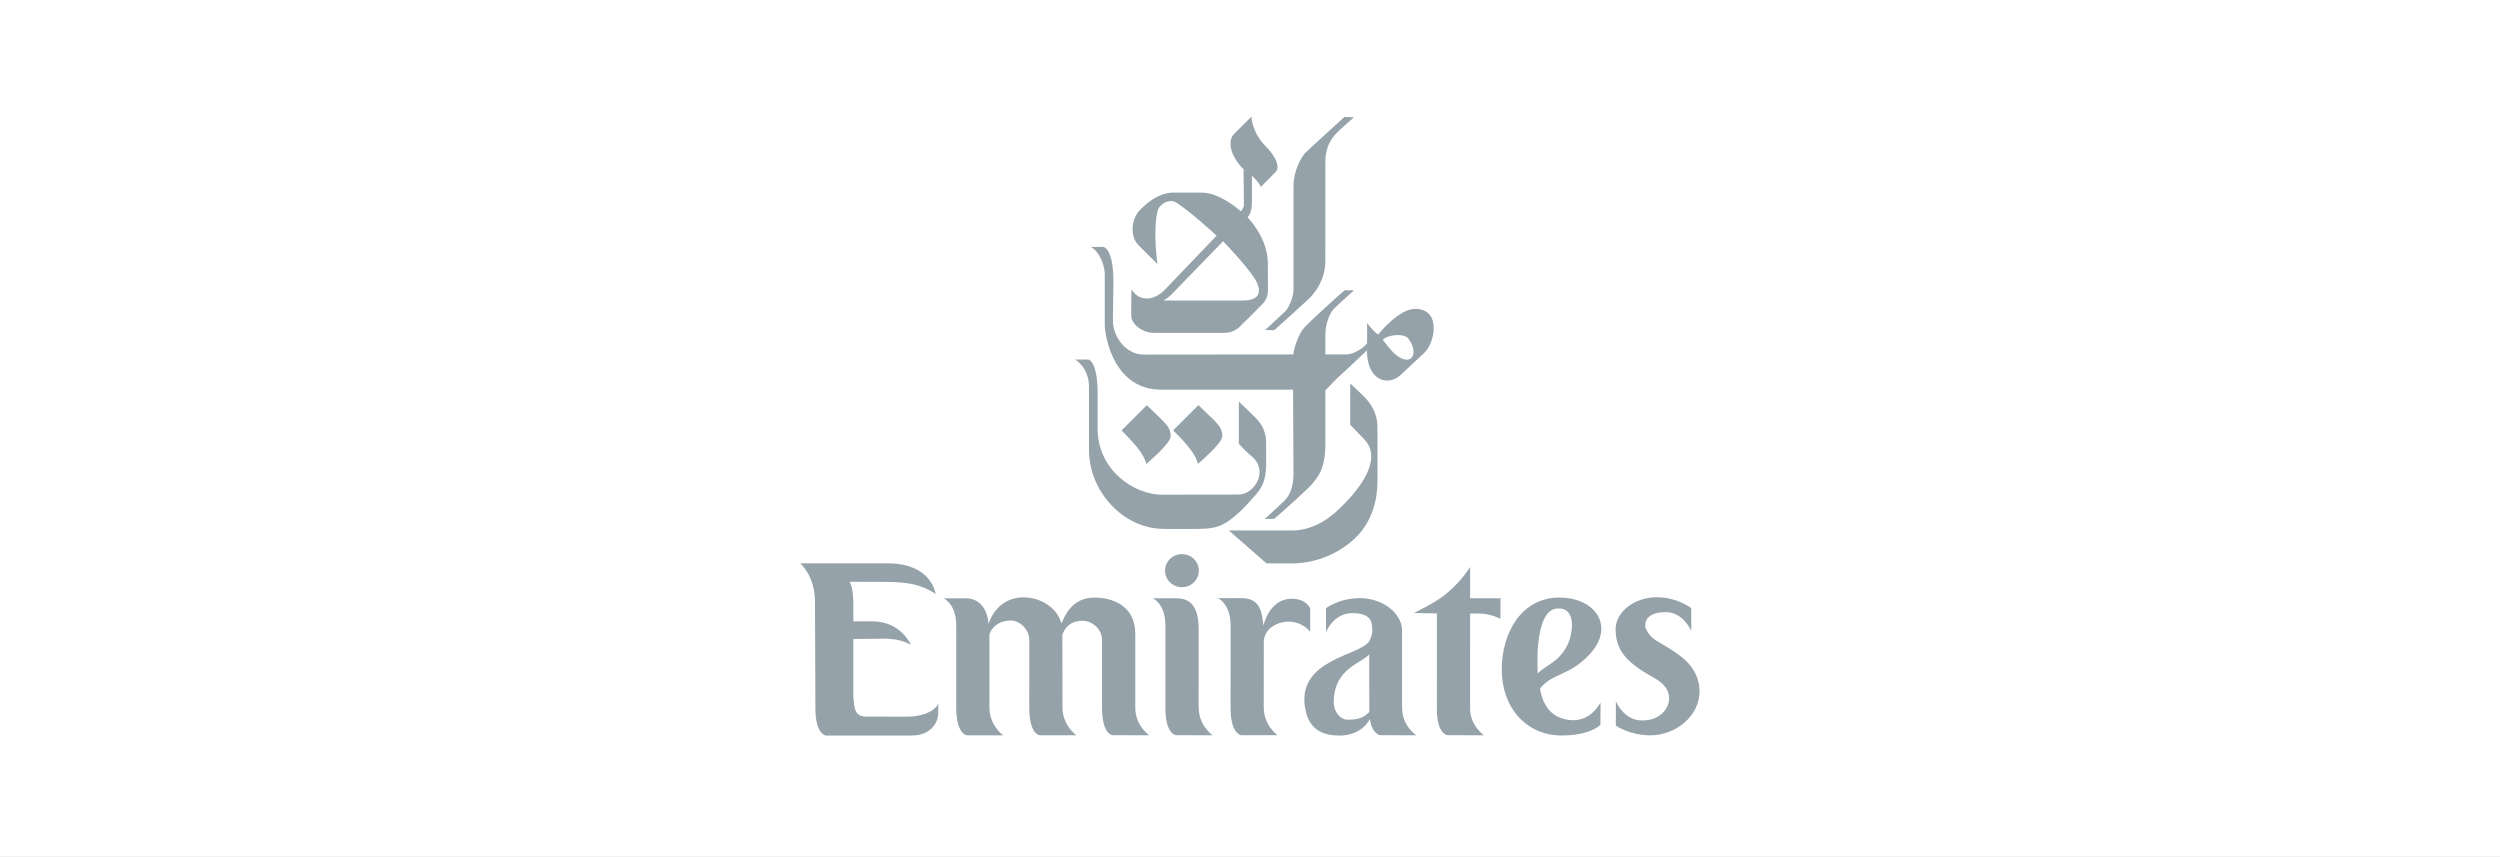
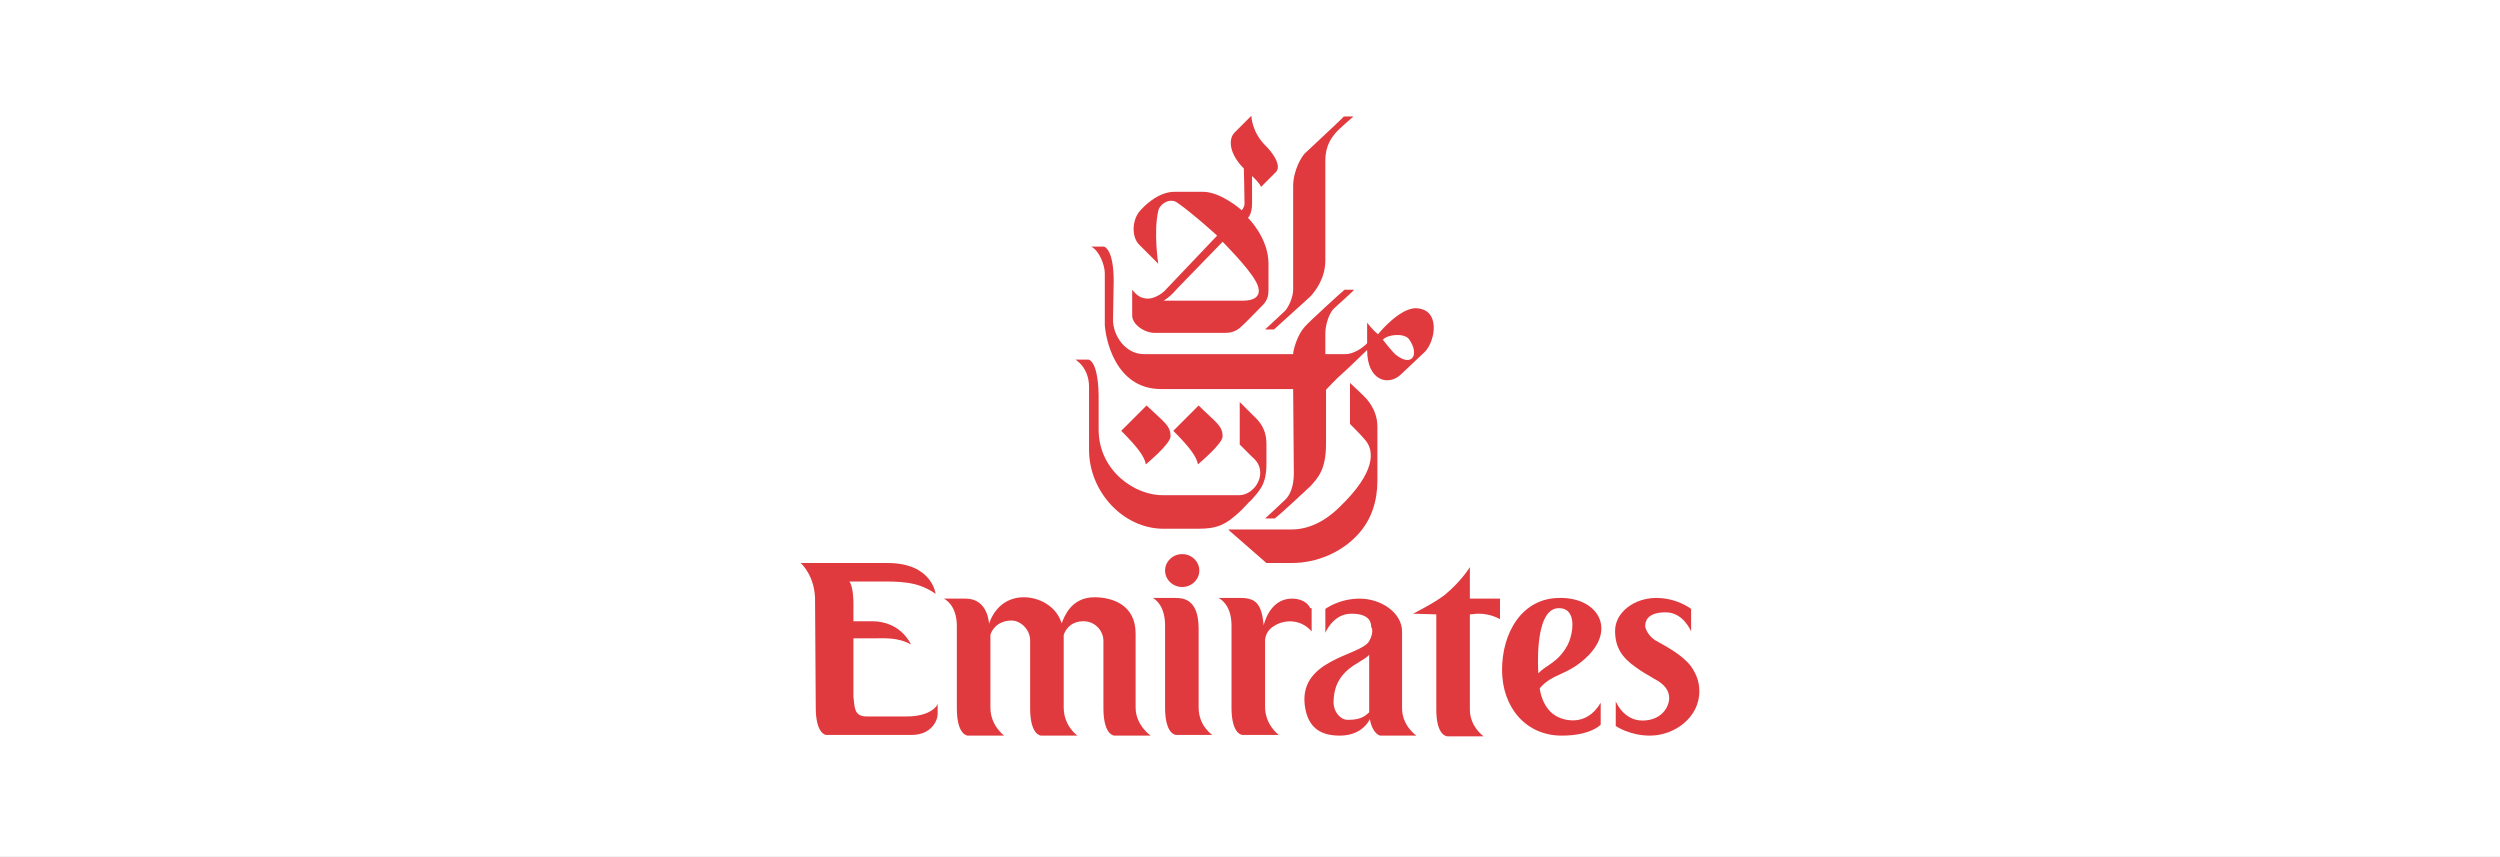
- <svg xmlns="http://www.w3.org/2000/svg" width="365px" height="125px" viewBox="0 0 365 125" version="1.1">
-   <defs />
-   <g id="Welcome" stroke="none" stroke-width="1" fill="none" fill-rule="evenodd">
-     <g id="Desktop-HD---Why-Us" transform="translate(-107, -1828)">
-       <g id="emirates" transform="translate(107, 1828)">
-         <rect id="Rectangle-84" fill="#FFFFFF" x="0" y="0" width="365" height="125" />
-         <g transform="translate(117, 17)" fill="#95A2AA">
-           <path d="M73.531,5.362 C73.158,5.75 71.85,7.73 71.85,10.182 C71.85,10.769 71.861,24.828 71.85,25.332 C71.829,26.402 71.176,27.925 70.638,28.463 C70.258,28.843 67.926,30.962 67.72,31.185 L69.042,31.206 C69.471,30.794 73.963,26.813 74.433,26.278 C75.045,25.583 76.5,23.823 76.5,21.06 C76.5,20.409 76.507,7.091 76.507,6.502 C76.507,4.318 77.525,3.106 78.05,2.522 C78.587,1.921 80.358,0.445 80.672,0.111 L79.285,0.07 C78.95,0.405 73.993,4.88 73.531,5.362" id="Fill-1" />
-           <path d="M62.411,60.451 L67.911,65.256 L71.593,65.256 C75.338,65.256 78.761,63.653 81.019,61.396 C83.279,59.135 84.11,56.101 84.11,53.261 L84.11,45.386 C84.11,42.739 82.448,41.2 81.986,40.738 C81.734,40.487 80.132,38.976 80.132,38.976 L80.132,45.018 C80.132,45.018 81.897,46.841 82.246,47.211 C83.877,48.944 83.859,52.099 78.694,57.134 C77.79,58.015 75.209,60.451 71.658,60.451 L62.411,60.451" id="Fill-2" />
-           <path d="M77.709,28.132 C77.095,28.78 76.507,30.367 76.507,31.764 L76.507,34.747 L79.532,34.747 C80.706,34.747 82.259,33.676 82.594,33.11 C82.615,33.068 82.594,30.152 82.594,30.152 C82.594,30.152 83.371,31.264 84.21,31.851 C84.525,31.453 87.279,28.114 89.584,28.096 C93.433,28.064 92.563,32.921 90.99,34.474 C90.48,34.974 88.207,37.059 87.504,37.728 C85.686,39.459 82.573,38.63 82.573,34.158 C82.573,34.158 79.235,37.329 78.734,37.749 C78.231,38.168 76.507,39.994 76.507,39.994 L76.507,47.851 C76.507,51.619 75.268,52.883 74.239,54.016 C73.84,54.456 69.597,58.327 69.03,58.747 L67.643,58.778 C67.643,58.778 70.127,56.52 70.625,56.004 C71.191,55.416 71.85,54.223 71.85,52.235 C71.85,51.732 71.787,39.888 71.787,39.888 L52.485,39.888 C45.771,39.888 44.337,32.439 44.294,30.445 C44.284,29.858 44.294,23.907 44.294,22.984 C44.294,21.76 43.511,19.694 42.26,19.057 L44.153,19.057 C44.371,19.148 45.561,19.628 45.561,24.196 C45.561,24.196 45.48,29.512 45.48,29.795 C45.48,32.111 47.322,34.767 49.983,34.767 C50.528,34.767 71.829,34.747 71.829,34.747 C71.85,34.158 72.437,31.93 73.486,30.753 C74.082,30.089 78.768,25.801 79.303,25.389 L80.691,25.374 C80.481,25.565 78.215,27.598 77.709,28.132 L77.709,28.132 Z M84.881,32.606 C84.881,32.606 86.146,34.285 86.748,34.767 C89.101,36.656 90.218,34.628 88.64,32.459 C88.015,31.605 85.595,31.851 84.881,32.606 L84.881,32.606 Z" id="Fill-3" />
-           <path d="M61.457,46.681 C61.457,47.735 58.087,50.536 57.89,50.733 C57.646,49.597 56.796,48.341 54.284,45.828 L57.971,42.142 C60.442,44.615 61.457,45.142 61.457,46.681" id="Fill-4" />
-           <path d="M67.851,4.415 C68.59,5.155 70.182,7.161 69.227,8.118 C68.383,8.962 67.074,10.3 67.074,10.3 C67.009,9.817 65.784,8.656 65.784,8.656 C65.784,8.656 65.794,12.217 65.784,12.657 C65.742,14.265 65.137,14.724 65.137,14.724 C65.137,14.724 68.108,17.671 68.108,21.458 C68.108,23.294 68.116,24.983 68.116,25.347 C68.116,26.124 67.919,26.724 67.379,27.32 C67.111,27.616 64.357,30.382 63.938,30.76 C63.14,31.479 62.301,31.599 61.672,31.599 L51.431,31.599 C49.818,31.599 48.158,30.341 48.158,29.082 C48.158,28.767 48.179,25.284 48.179,25.284 C48.704,25.893 49.238,26.604 50.528,26.585 C51.536,26.57 52.595,25.778 52.879,25.494 C53.172,25.198 60.625,17.407 60.625,17.407 C60.625,17.407 57.135,14.171 54.835,12.634 C53.713,11.882 52.223,12.831 51.997,13.819 C51.292,16.919 51.997,21.568 51.997,21.568 C51.997,21.568 49.718,19.295 49.17,18.747 C48.032,17.606 48.074,15.026 49.43,13.67 C49.645,13.454 51.711,11.118 54.336,11.118 L58.425,11.118 C61.168,11.118 64.169,13.85 64.169,13.85 C64.169,13.85 64.609,13.368 64.609,12.901 C64.609,11.496 64.556,7.704 64.556,7.704 C62.493,5.64 62.212,3.51 63.201,2.522 C65.047,0.676 65.718,0.025 65.718,0.025 C65.718,0.025 65.698,2.264 67.851,4.415 L67.851,4.415 Z M55.003,24.991 C53.993,26.048 53.817,26.313 52.873,26.879 L64.407,26.879 C67.533,26.879 66.912,24.938 66.351,23.96 C65.202,21.954 61.572,18.225 61.572,18.225 C61.572,18.225 55.213,24.768 55.003,24.991 L55.003,24.991 Z" id="Fill-5" />
-           <path d="M41.851,35.489 L39.957,35.489 C39.957,35.489 41.992,36.606 41.992,39.488 L41.992,48.692 C41.992,54.682 46.933,60.22 52.936,60.22 L57.951,60.22 C60.962,60.22 62.018,59.492 63.838,57.877 C64.504,57.283 65.372,56.31 65.69,55.957 C66.739,54.782 67.856,53.833 67.856,50.748 L67.856,47.735 C67.856,45.131 66.348,44.048 65.619,43.319 C65.152,42.852 63.87,41.627 63.87,41.627 L63.87,47.798 C63.87,47.798 65.134,49.143 65.69,49.581 C68.294,51.637 66.222,55.206 63.807,55.206 C63.324,55.206 53.466,55.209 52.794,55.227 C48.74,55.327 43.259,51.711 43.259,45.63 L43.259,40.628 C43.259,35.489 41.851,35.489 41.851,35.489" id="Fill-6" />
-           <path d="M53.919,46.697 C53.919,47.748 50.55,50.551 50.353,50.748 C50.112,49.612 49.26,48.357 46.747,45.844 L50.434,42.157 C52.907,44.63 53.919,45.154 53.919,46.697" id="Fill-7" />
-           <path d="M15.366,87.633 C14.765,87.633 10.131,87.625 9.468,87.625 C7.608,87.625 7.75,86.081 7.587,84.761 L7.587,76.299 C7.587,76.299 8.877,76.267 10.34,76.267 C11.975,76.267 14.01,76.026 15.989,77.146 C15.989,77.146 14.566,73.713 10.33,73.713 L7.587,73.713 L7.587,72.05 L7.587,71.001 C7.587,71.001 7.587,68.639 7.01,67.941 C7.01,67.941 10.658,67.954 10.907,67.954 C14.28,67.956 16.887,67.905 19.598,69.711 C19.598,69.711 19.079,65.248 12.565,65.248 L-0.16,65.248 C-0.16,65.248 2.049,67.139 1.988,70.988 L2.049,86.408 C2.049,90.279 3.598,90.386 3.598,90.386 L7.944,90.386 L9.958,90.386 L16.139,90.386 C18.982,90.386 19.97,88.354 19.97,87.253 L20.013,85.774 C20.013,85.774 19.11,87.633 15.366,87.633" id="Fill-8" />
-           <path d="M48.75,86.33 L48.75,75.543 C48.75,71.358 45.331,70.246 42.784,70.246 C39.412,70.246 38.402,73.063 37.972,74.031 C37.22,71.405 34.591,70.215 32.436,70.215 C28.363,70.215 27.329,74.093 27.329,74.093 C27.329,74.093 27.233,70.349 23.962,70.349 L20.758,70.356 C20.758,70.356 22.614,71.119 22.614,74.355 L22.609,86.332 C22.609,90.287 24.203,90.355 24.203,90.355 L29.485,90.355 C29.349,90.287 27.458,88.86 27.458,86.298 L27.458,75.675 C27.523,75.203 28.321,73.598 30.6,73.598 C31.89,73.598 33.309,74.942 33.277,76.456 L33.272,86.327 C33.272,90.339 34.846,90.35 34.846,90.35 L40.149,90.35 C40.149,90.35 38.121,88.923 38.121,86.293 L38.106,75.667 C38.305,75.074 39.002,73.631 41.003,73.631 C42.598,73.631 43.933,74.977 43.901,76.49 C43.901,76.49 43.891,85.5 43.896,86.337 C43.92,90.376 45.47,90.339 45.47,90.339 C48.231,90.339 50.773,90.35 50.773,90.35 C50.773,90.35 48.75,88.952 48.75,86.33" id="Fill-9" />
-           <path d="M58.016,86.324 C58.016,88.983 60.051,90.35 60.051,90.35 C60.051,90.35 57.529,90.339 54.769,90.339 C54.769,90.339 53.149,90.363 53.149,86.356 L53.149,86.337 L53.153,74.327 C53.153,71.159 51.318,70.346 51.318,70.346 L54.523,70.346 C55.653,70.346 58.006,70.346 58.006,74.825 L57.998,86.306 L58.016,86.324" id="Fill-10" />
-           <path d="M74.289,71.856 C74.289,71.856 73.78,70.416 71.585,70.416 C68.268,70.416 67.459,74.358 67.459,74.358 C67.19,71.243 66.356,70.322 64.014,70.322 L60.809,70.33 C60.809,70.33 62.666,71.09 62.666,74.327 L62.66,86.319 C62.66,90.276 64.255,90.341 64.255,90.341 L69.537,90.341 C69.401,90.276 67.509,88.85 67.509,86.287 L67.514,76.469 C67.654,75.577 68.113,74.893 68.81,74.441 C70.552,73.315 72.928,73.582 74.289,75.244 L74.289,71.856" id="Fill-11" />
-           <path d="M98.938,72.58 C100.727,72.58 102.062,73.361 102.062,73.361 L102.078,70.344 L97.635,70.344 L97.637,65.767 C97.637,65.767 96.471,67.787 94.081,69.748 C92.582,70.981 89.431,72.501 89.431,72.501 L92.786,72.562 L92.781,86.479 C92.781,90.339 94.394,90.339 94.394,90.339 C97.291,90.339 99.67,90.35 99.67,90.35 C99.67,90.35 97.63,88.983 97.63,86.445 L97.635,72.572 C99.027,72.577 98.068,72.58 98.938,72.58" id="Fill-12" />
-           <path d="M114.999,78.623 C112.035,81.722 109.709,81.237 107.847,83.508 C107.847,83.511 108.146,86.587 110.499,87.672 C111.304,88.045 114.566,89.222 116.68,85.574 L116.664,88.803 C116.664,88.803 115.309,90.379 111.002,90.379 C105.813,90.379 102.258,86.298 102.258,80.765 C102.258,75.323 105.157,70.272 110.627,70.244 C115.99,70.215 118.893,74.547 114.999,78.623 L114.999,78.623 Z M111.755,77.353 C112.633,75.732 113.323,71.618 110.325,71.843 C106.853,72.103 107.514,81.336 107.514,81.336 C108.676,80.075 110.417,79.818 111.755,77.353 L111.755,77.353 Z" id="Fill-13" />
-           <path d="M55.561,68.727 C56.923,68.727 58.026,67.647 58.026,66.315 C58.026,64.983 56.923,63.902 55.561,63.902 C54.2,63.902 53.096,64.983 53.096,66.315 C53.096,67.647 54.2,68.727 55.561,68.727" id="Fill-14" />
-           <path d="M79.793,88.081 C78.587,88.081 77.727,86.827 77.727,85.543 C77.727,80.55 81.815,79.86 82.909,78.528 L82.917,86.946 C82.435,87.376 81.944,88.081 79.793,88.081 L79.793,88.081 Z M82.909,76.6 C81.68,78.753 72.12,79.21 73.586,86.602 C74.166,89.534 76.119,90.389 78.577,90.389 C80.964,90.389 82.398,89.143 82.998,87.984 C83.355,90.211 84.48,90.339 84.48,90.339 C87.242,90.339 89.762,90.35 89.762,90.35 C89.762,90.35 87.706,88.983 87.706,86.345 L87.706,75.106 C87.706,72.418 84.724,70.325 81.556,70.325 C78.511,70.325 76.597,71.791 76.597,71.791 L76.597,75.279 C76.597,75.279 77.683,72.515 80.439,72.515 C83.127,72.515 83.326,73.854 83.31,74.523 C83.31,74.523 83.581,75.428 82.909,76.6 L82.909,76.6 Z" id="Fill-15" />
-           <path d="M126.693,84.919 C126.722,86.332 125.457,88.189 122.767,88.189 C120.013,88.189 118.912,85.37 118.912,85.37 L118.912,88.942 C118.912,88.942 120.9,90.358 123.945,90.358 C127.558,90.358 131.212,87.612 131.13,83.788 C131.104,82.443 130.624,81.297 129.89,80.309 C128.667,78.669 126.441,77.524 124.718,76.464 C123.734,75.858 123.213,74.775 123.2,74.395 C123.171,73.726 123.495,72.373 126.187,72.373 C128.812,72.373 129.929,75.137 129.929,75.137 L129.919,71.791 C129.919,71.791 127.91,70.196 124.865,70.196 C121.697,70.196 118.819,72.289 118.875,74.977 C118.924,77.337 119.918,78.866 121.849,80.306 C122.613,80.875 123.522,81.428 124.577,82.013 C126.113,82.866 126.672,83.909 126.693,84.919" id="Fill-16" />
-         </g>
-       </g>
-     </g>
-   </g>
+ <svg xmlns="http://www.w3.org/2000/svg" version="1.1" id="Layer_1" x="0px" y="0px" viewBox="-951 3197.7 365 125" enable-background="new -951 3197.7 365 125" xml:space="preserve">
+   <rect id="Rectangle-84" x="-951" y="3197.7" fill="#FFFFFF" width="365" height="125">
+ </rect>
+   <path id="Fill-1" fill="#E03A3E" d="M-760.5,3220.1c-0.4,0.4-1.7,2.4-1.7,4.8c0,0.6,0,14.6,0,15.1c0,1.1-0.7,2.6-1.2,3.1  c-0.4,0.4-2.7,2.5-2.9,2.7l1.3,0c0.4-0.4,4.9-4.4,5.4-4.9c0.6-0.7,2.1-2.5,2.1-5.2c0-0.7,0-14,0-14.6c0-2.2,1-3.4,1.5-4  c0.5-0.6,2.3-2.1,2.6-2.4l-1.4,0C-755.1,3215.1-760,3219.6-760.5,3220.1" />
+   <path id="Fill-2" fill="#E03A3E" d="M-771.6,3275.1l5.5,4.8h3.7c3.7,0,7.2-1.6,9.4-3.9c2.3-2.3,3.1-5.3,3.1-8.1v-7.9  c0-2.6-1.7-4.2-2.1-4.6c-0.3-0.3-1.9-1.8-1.9-1.8v6c0,0,1.8,1.8,2.1,2.2c1.6,1.7,1.6,4.9-3.6,9.9c-0.9,0.9-3.5,3.3-7,3.3H-771.6" />
+   <path id="Fill-3" fill="#E03A3E" d="M-756.3,3242.8c-0.6,0.6-1.2,2.2-1.2,3.6v3h3c1.2,0,2.7-1.1,3.1-1.6c0,0,0-3,0-3  s0.8,1.1,1.6,1.7c0.3-0.4,3.1-3.7,5.4-3.8c3.8,0,3,4.8,1.4,6.4c-0.5,0.5-2.8,2.6-3.5,3.3c-1.8,1.7-4.9,0.9-4.9-3.6  c0,0-3.3,3.2-3.8,3.6c-0.5,0.4-2.2,2.2-2.2,2.2v7.9c0,3.8-1.2,5-2.3,6.2c-0.4,0.4-4.6,4.3-5.2,4.7l-1.4,0c0,0,2.5-2.3,3-2.8  c0.6-0.6,1.2-1.8,1.2-3.8c0-0.5-0.1-12.3-0.1-12.3h-19.3c-6.7,0-8.1-7.4-8.2-9.4c0-0.6,0-6.5,0-7.5c0-1.2-0.8-3.3-2-3.9h1.9  c0.2,0.1,1.4,0.6,1.4,5.1c0,0-0.1,5.3-0.1,5.6c0,2.3,1.8,5,4.5,5c0.5,0,21.8,0,21.8,0c0-0.6,0.6-2.8,1.7-4c0.6-0.7,5.3-5,5.8-5.4  l1.4,0C-753.5,3240.3-755.8,3242.3-756.3,3242.8L-756.3,3242.8z M-749.1,3247.3c0,0,1.3,1.7,1.9,2.2c2.4,1.9,3.5-0.1,1.9-2.3  C-746,3246.3-748.4,3246.5-749.1,3247.3L-749.1,3247.3z" />
+   <path id="Fill-4" fill="#E03A3E" d="M-772.5,3261.4c0,1.1-3.4,3.9-3.6,4.1c-0.2-1.1-1.1-2.4-3.6-4.9l3.7-3.7  C-773.6,3259.3-772.5,3259.8-772.5,3261.4" />
+   <path id="Fill-5" fill="#E03A3E" d="M-766.1,3219.1c0.7,0.7,2.3,2.7,1.4,3.7c-0.8,0.8-2.2,2.2-2.2,2.2c-0.1-0.5-1.3-1.6-1.3-1.6  s0,3.6,0,4c0,1.6-0.6,2.1-0.6,2.1s3,2.9,3,6.7c0,1.8,0,3.5,0,3.9c0,0.8-0.2,1.4-0.7,2c-0.3,0.3-3,3.1-3.4,3.4  c-0.8,0.7-1.6,0.8-2.3,0.8h-10.2c-1.6,0-3.3-1.3-3.3-2.5c0-0.3,0-3.8,0-3.8c0.5,0.6,1.1,1.3,2.3,1.3c1,0,2.1-0.8,2.4-1.1  c0.3-0.3,7.7-8.1,7.7-8.1s-3.5-3.2-5.8-4.8c-1.1-0.8-2.6,0.2-2.8,1.2c-0.7,3.1,0,7.7,0,7.7s-2.3-2.3-2.8-2.8  c-1.1-1.1-1.1-3.7,0.3-5.1c0.2-0.2,2.3-2.6,4.9-2.6h4.1c2.7,0,5.7,2.7,5.7,2.7s0.4-0.5,0.4-0.9c0-1.4-0.1-5.2-0.1-5.2  c-2.1-2.1-2.3-4.2-1.4-5.2c1.8-1.8,2.5-2.5,2.5-2.5S-768.3,3217-766.1,3219.1L-766.1,3219.1z M-779,3239.7c-1,1.1-1.2,1.3-2.1,1.9  h11.5c3.1,0,2.5-1.9,1.9-2.9c-1.1-2-4.8-5.7-4.8-5.7S-778.8,3239.5-779,3239.7L-779,3239.7z" />
+   <path id="Fill-6" fill="#E03A3E" d="M-792.1,3250.2h-1.9c0,0,2,1.1,2,4v9.2c0,6,4.9,11.5,10.9,11.5h5c3,0,4.1-0.7,5.9-2.3  c0.7-0.6,1.5-1.6,1.9-1.9c1-1.2,2.2-2.1,2.2-5.2v-3c0-2.6-1.5-3.7-2.2-4.4c-0.5-0.5-1.7-1.7-1.7-1.7v6.2c0,0,1.3,1.3,1.8,1.8  c2.6,2.1,0.5,5.6-1.9,5.6c-0.5,0-10.3,0-11,0c-4.1,0.1-9.5-3.5-9.5-9.6v-5C-790.7,3250.2-792.1,3250.2-792.1,3250.2" />
+   <path id="Fill-7" fill="#E03A3E" d="M-780.1,3261.4c0,1.1-3.4,3.9-3.6,4.1c-0.2-1.1-1.1-2.4-3.6-4.9l3.7-3.7  C-781.1,3259.3-780.1,3259.8-780.1,3261.4" />
+   <path id="Fill-8" fill="#E03A3E" d="M-818.6,3302.3c-0.6,0-5.2,0-5.9,0c-1.9,0-1.7-1.5-1.9-2.9v-8.5c0,0,1.3,0,2.8,0  c1.6,0,3.7-0.2,5.6,0.9c0,0-1.4-3.4-5.7-3.4h-2.7v-1.7v-1c0,0,0-2.4-0.6-3.1c0,0,3.6,0,3.9,0c3.4,0,6-0.1,8.7,1.8c0,0-0.5-4.5-7-4.5  h-12.7c0,0,2.2,1.9,2.1,5.7l0.1,15.4c0,3.9,1.5,4,1.5,4h4.3h2h6.2c2.8,0,3.8-2,3.8-3.1l0-1.5C-814,3300.5-814.9,3302.3-818.6,3302.3  " />
+   <path id="Fill-9" fill="#E03A3E" d="M-785.2,3301v-10.8c0-4.2-3.4-5.3-6-5.3c-3.4,0-4.4,2.8-4.8,3.8c-0.8-2.6-3.4-3.8-5.5-3.8  c-4.1,0-5.1,3.9-5.1,3.9s-0.1-3.7-3.4-3.7l-3.2,0c0,0,1.9,0.8,1.9,4l0,12c0,4,1.6,4,1.6,4h5.3c-0.1-0.1-2-1.5-2-4.1v-10.6  c0.1-0.5,0.9-2.1,3.1-2.1c1.3,0,2.7,1.3,2.7,2.9l0,9.9c0,4,1.6,4,1.6,4h5.3c0,0-2-1.4-2-4.1l0-10.6c0.2-0.6,0.9-2,2.9-2  c1.6,0,2.9,1.3,2.9,2.9c0,0,0,9,0,9.8c0,4,1.6,4,1.6,4c2.8,0,5.3,0,5.3,0S-785.2,3303.6-785.2,3301" />
+   <path id="Fill-10" fill="#E03A3E" d="M-776,3301c0,2.7,2,4,2,4s-2.5,0-5.3,0c0,0-1.6,0-1.6-4v0l0-12c0-3.2-1.8-4-1.8-4h3.2  c1.1,0,3.5,0,3.5,4.5L-776,3301L-776,3301" />
+   <path id="Fill-11" fill="#E03A3E" d="M-759.7,3286.5c0,0-0.5-1.4-2.7-1.4c-3.3,0-4.1,3.9-4.1,3.9c-0.3-3.1-1.1-4-3.4-4l-3.2,0  c0,0,1.9,0.8,1.9,4l0,12c0,4,1.6,4,1.6,4h5.3c-0.1-0.1-2-1.5-2-4.1l0-9.8c0.1-0.9,0.6-1.6,1.3-2c1.7-1.1,4.1-0.9,5.5,0.8V3286.5" />
+   <path id="Fill-12" fill="#E03A3E" d="M-735.1,3287.3c1.8,0,3.1,0.8,3.1,0.8l0-3h-4.4l0-4.6c0,0-1.2,2-3.6,4  c-1.5,1.2-4.7,2.8-4.7,2.8l3.4,0.1l0,13.9c0,3.9,1.6,3.9,1.6,3.9c2.9,0,5.3,0,5.3,0s-2-1.4-2-3.9l0-13.9  C-735,3287.3-735.9,3287.3-735.1,3287.3" />
+   <path id="Fill-13" fill="#E03A3E" d="M-719,3293.3c-3,3.1-5.3,2.6-7.2,4.9c0,0,0.3,3.1,2.7,4.2c0.8,0.4,4.1,1.5,6.2-2.1l0,3.2  c0,0-1.4,1.6-5.7,1.6c-5.2,0-8.7-4.1-8.7-9.6c0-5.4,2.9-10.5,8.4-10.5C-718,3284.9-715.1,3289.2-719,3293.3L-719,3293.3z   M-722.2,3292c0.9-1.6,1.6-5.7-1.4-5.5c-3.5,0.3-2.8,9.5-2.8,9.5C-725.3,3294.8-723.6,3294.5-722.2,3292L-722.2,3292z" />
+   <path id="Fill-14" fill="#E03A3E" d="M-778.4,3283.4c1.4,0,2.5-1.1,2.5-2.4c0-1.3-1.1-2.4-2.5-2.4c-1.4,0-2.5,1.1-2.5,2.4  C-780.9,3282.3-779.8,3283.4-778.4,3283.4" />
+   <path id="Fill-15" fill="#E03A3E" d="M-754.2,3302.8c-1.2,0-2.1-1.3-2.1-2.5c0-5,4.1-5.7,5.2-7l0,8.4  C-751.6,3302.1-752.1,3302.8-754.2,3302.8L-754.2,3302.8z M-751.1,3291.3c-1.2,2.2-10.8,2.6-9.3,10c0.6,2.9,2.5,3.8,5,3.8  c2.4,0,3.8-1.2,4.4-2.4c0.4,2.2,1.5,2.4,1.5,2.4c2.8,0,5.3,0,5.3,0s-2.1-1.4-2.1-4v-11.2c0-2.7-3-4.8-6.2-4.8c-3,0-5,1.5-5,1.5v3.5  c0,0,1.1-2.8,3.8-2.8c2.7,0,2.9,1.3,2.9,2C-750.7,3289.2-750.4,3290.1-751.1,3291.3L-751.1,3291.3z" />
+   <path id="Fill-16" fill="#E03A3E" d="M-707.3,3299.6c0,1.4-1.2,3.3-3.9,3.3c-2.8,0-3.9-2.8-3.9-2.8v3.6c0,0,2,1.4,5,1.4  c3.6,0,7.3-2.7,7.2-6.6c0-1.3-0.5-2.5-1.2-3.5c-1.2-1.6-3.4-2.8-5.2-3.8c-1-0.6-1.5-1.7-1.5-2.1c0-0.7,0.3-2,3-2  c2.6,0,3.7,2.8,3.7,2.8l0-3.3c0,0-2-1.6-5.1-1.6c-3.2,0-6,2.1-6,4.8c0,2.4,1,3.9,3,5.3c0.8,0.6,1.7,1.1,2.7,1.7  C-707.9,3297.6-707.3,3298.6-707.3,3299.6" />
</svg>
